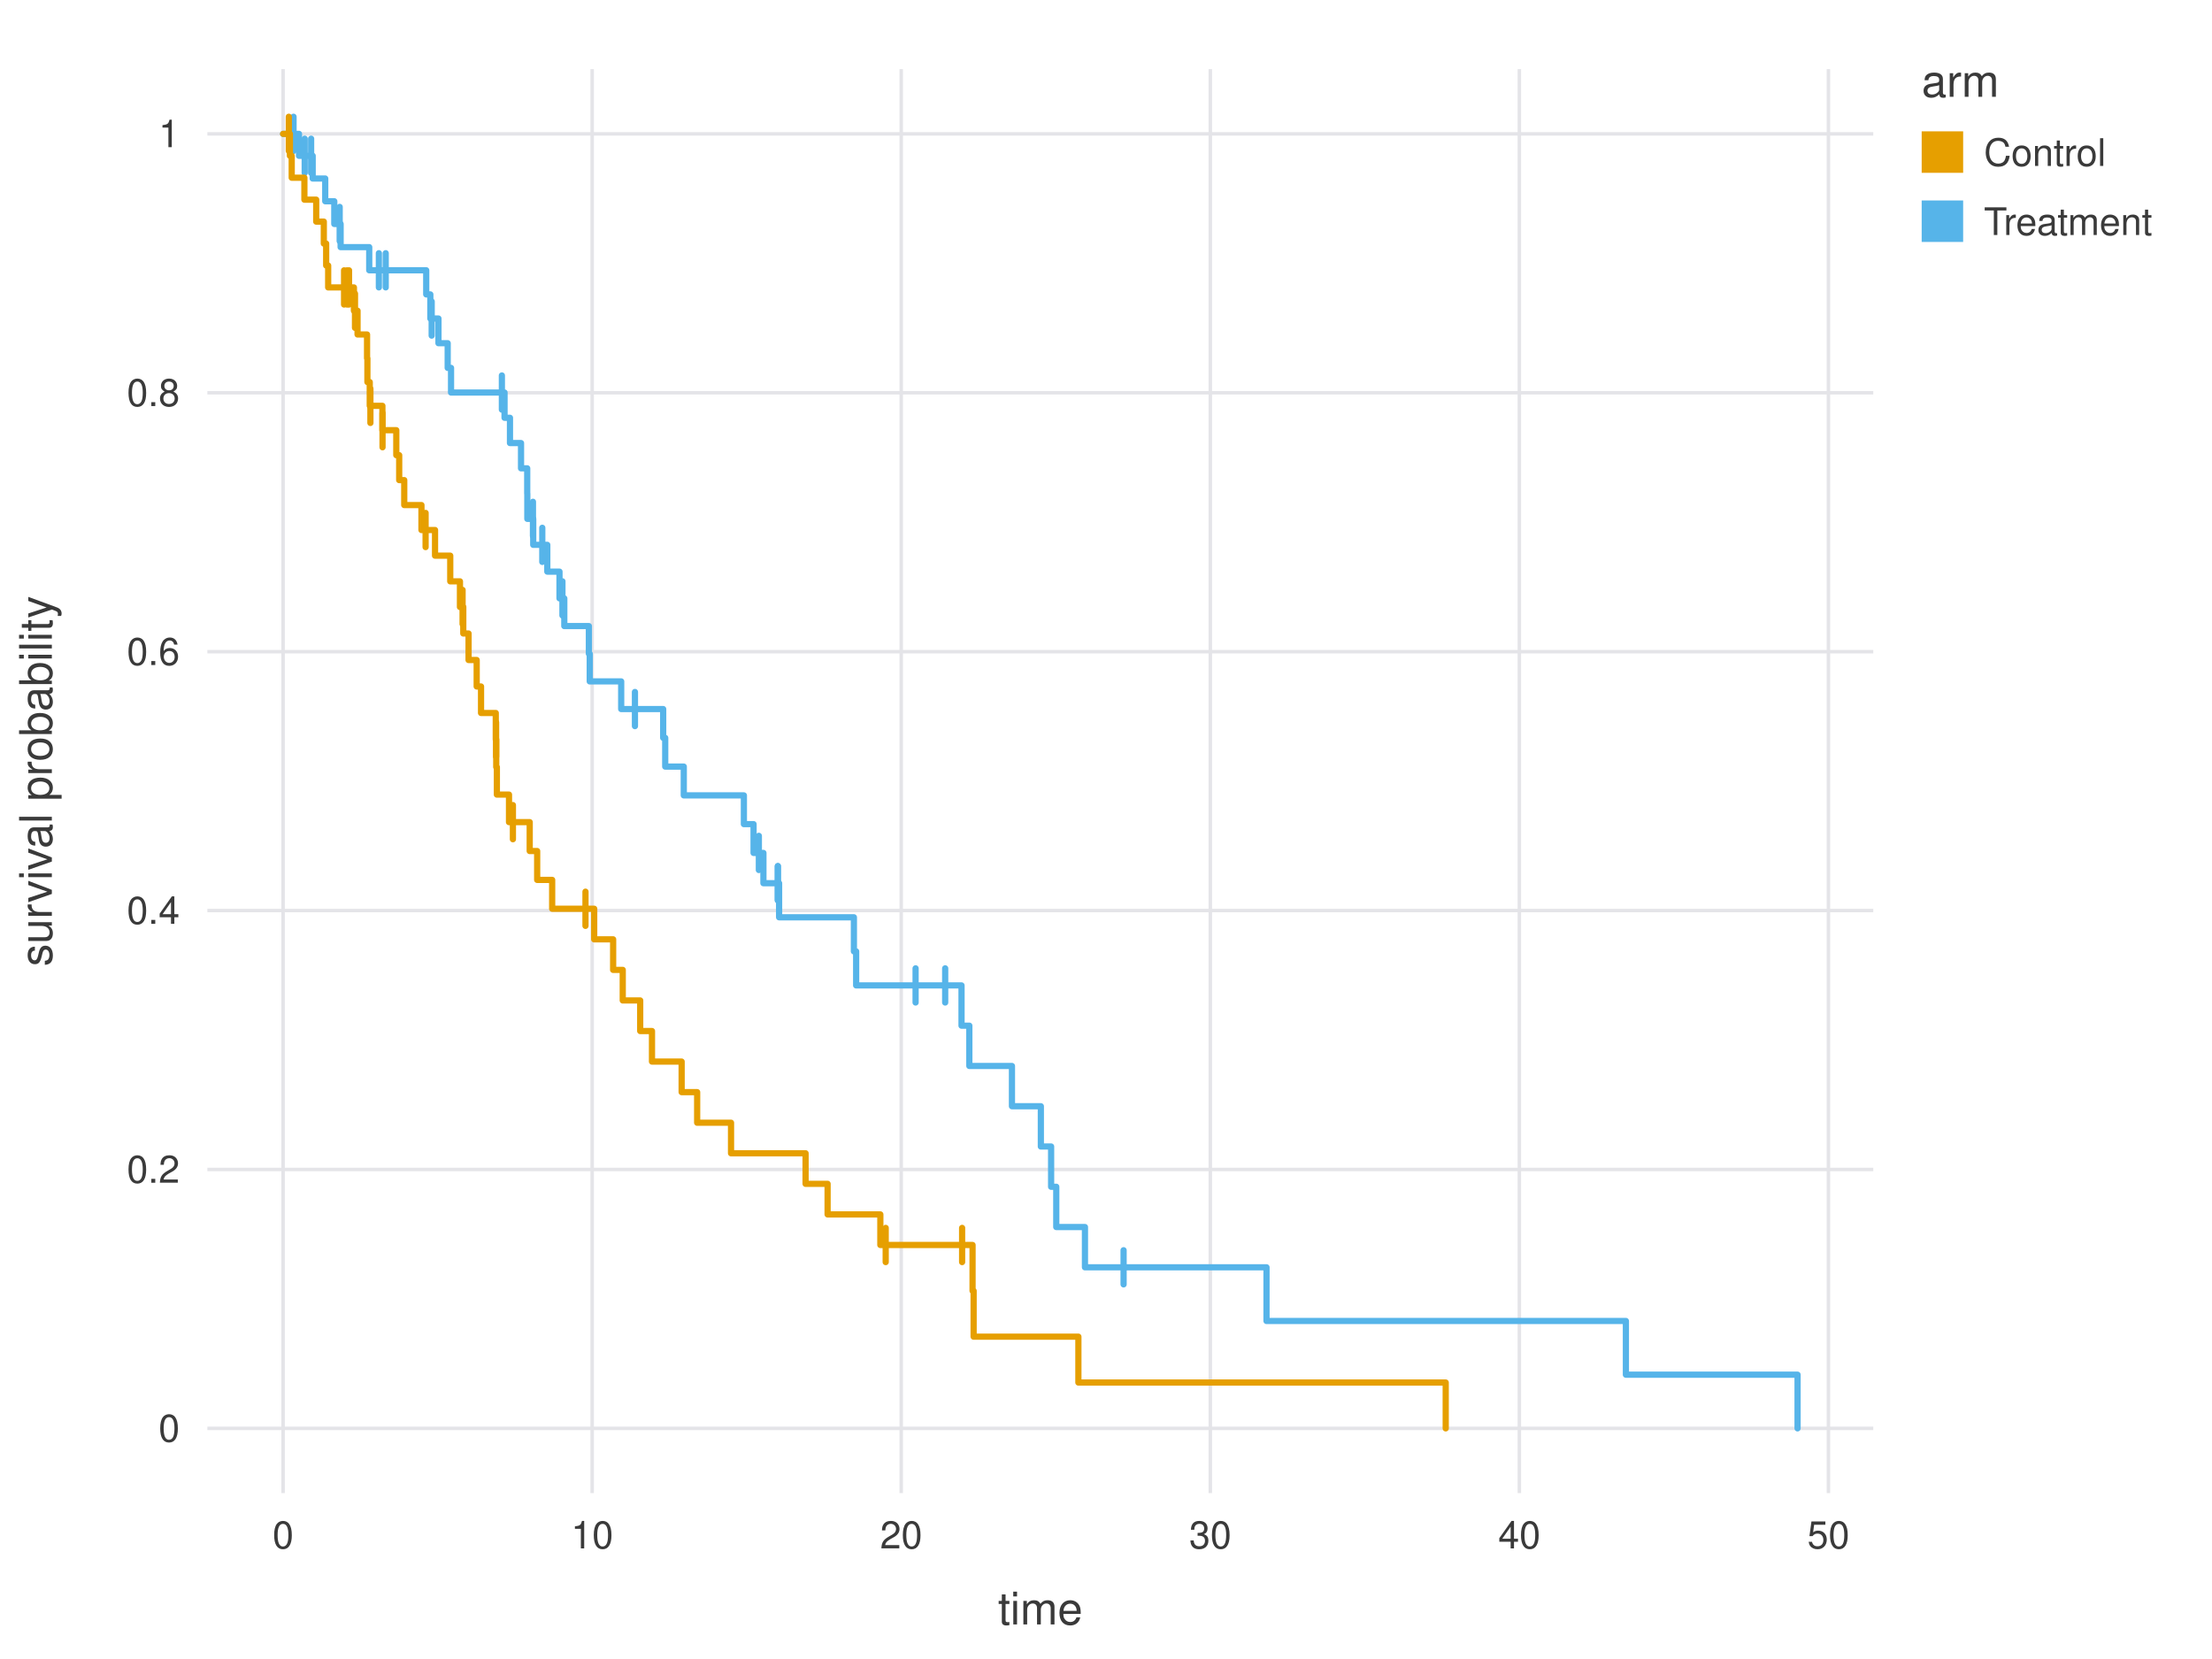
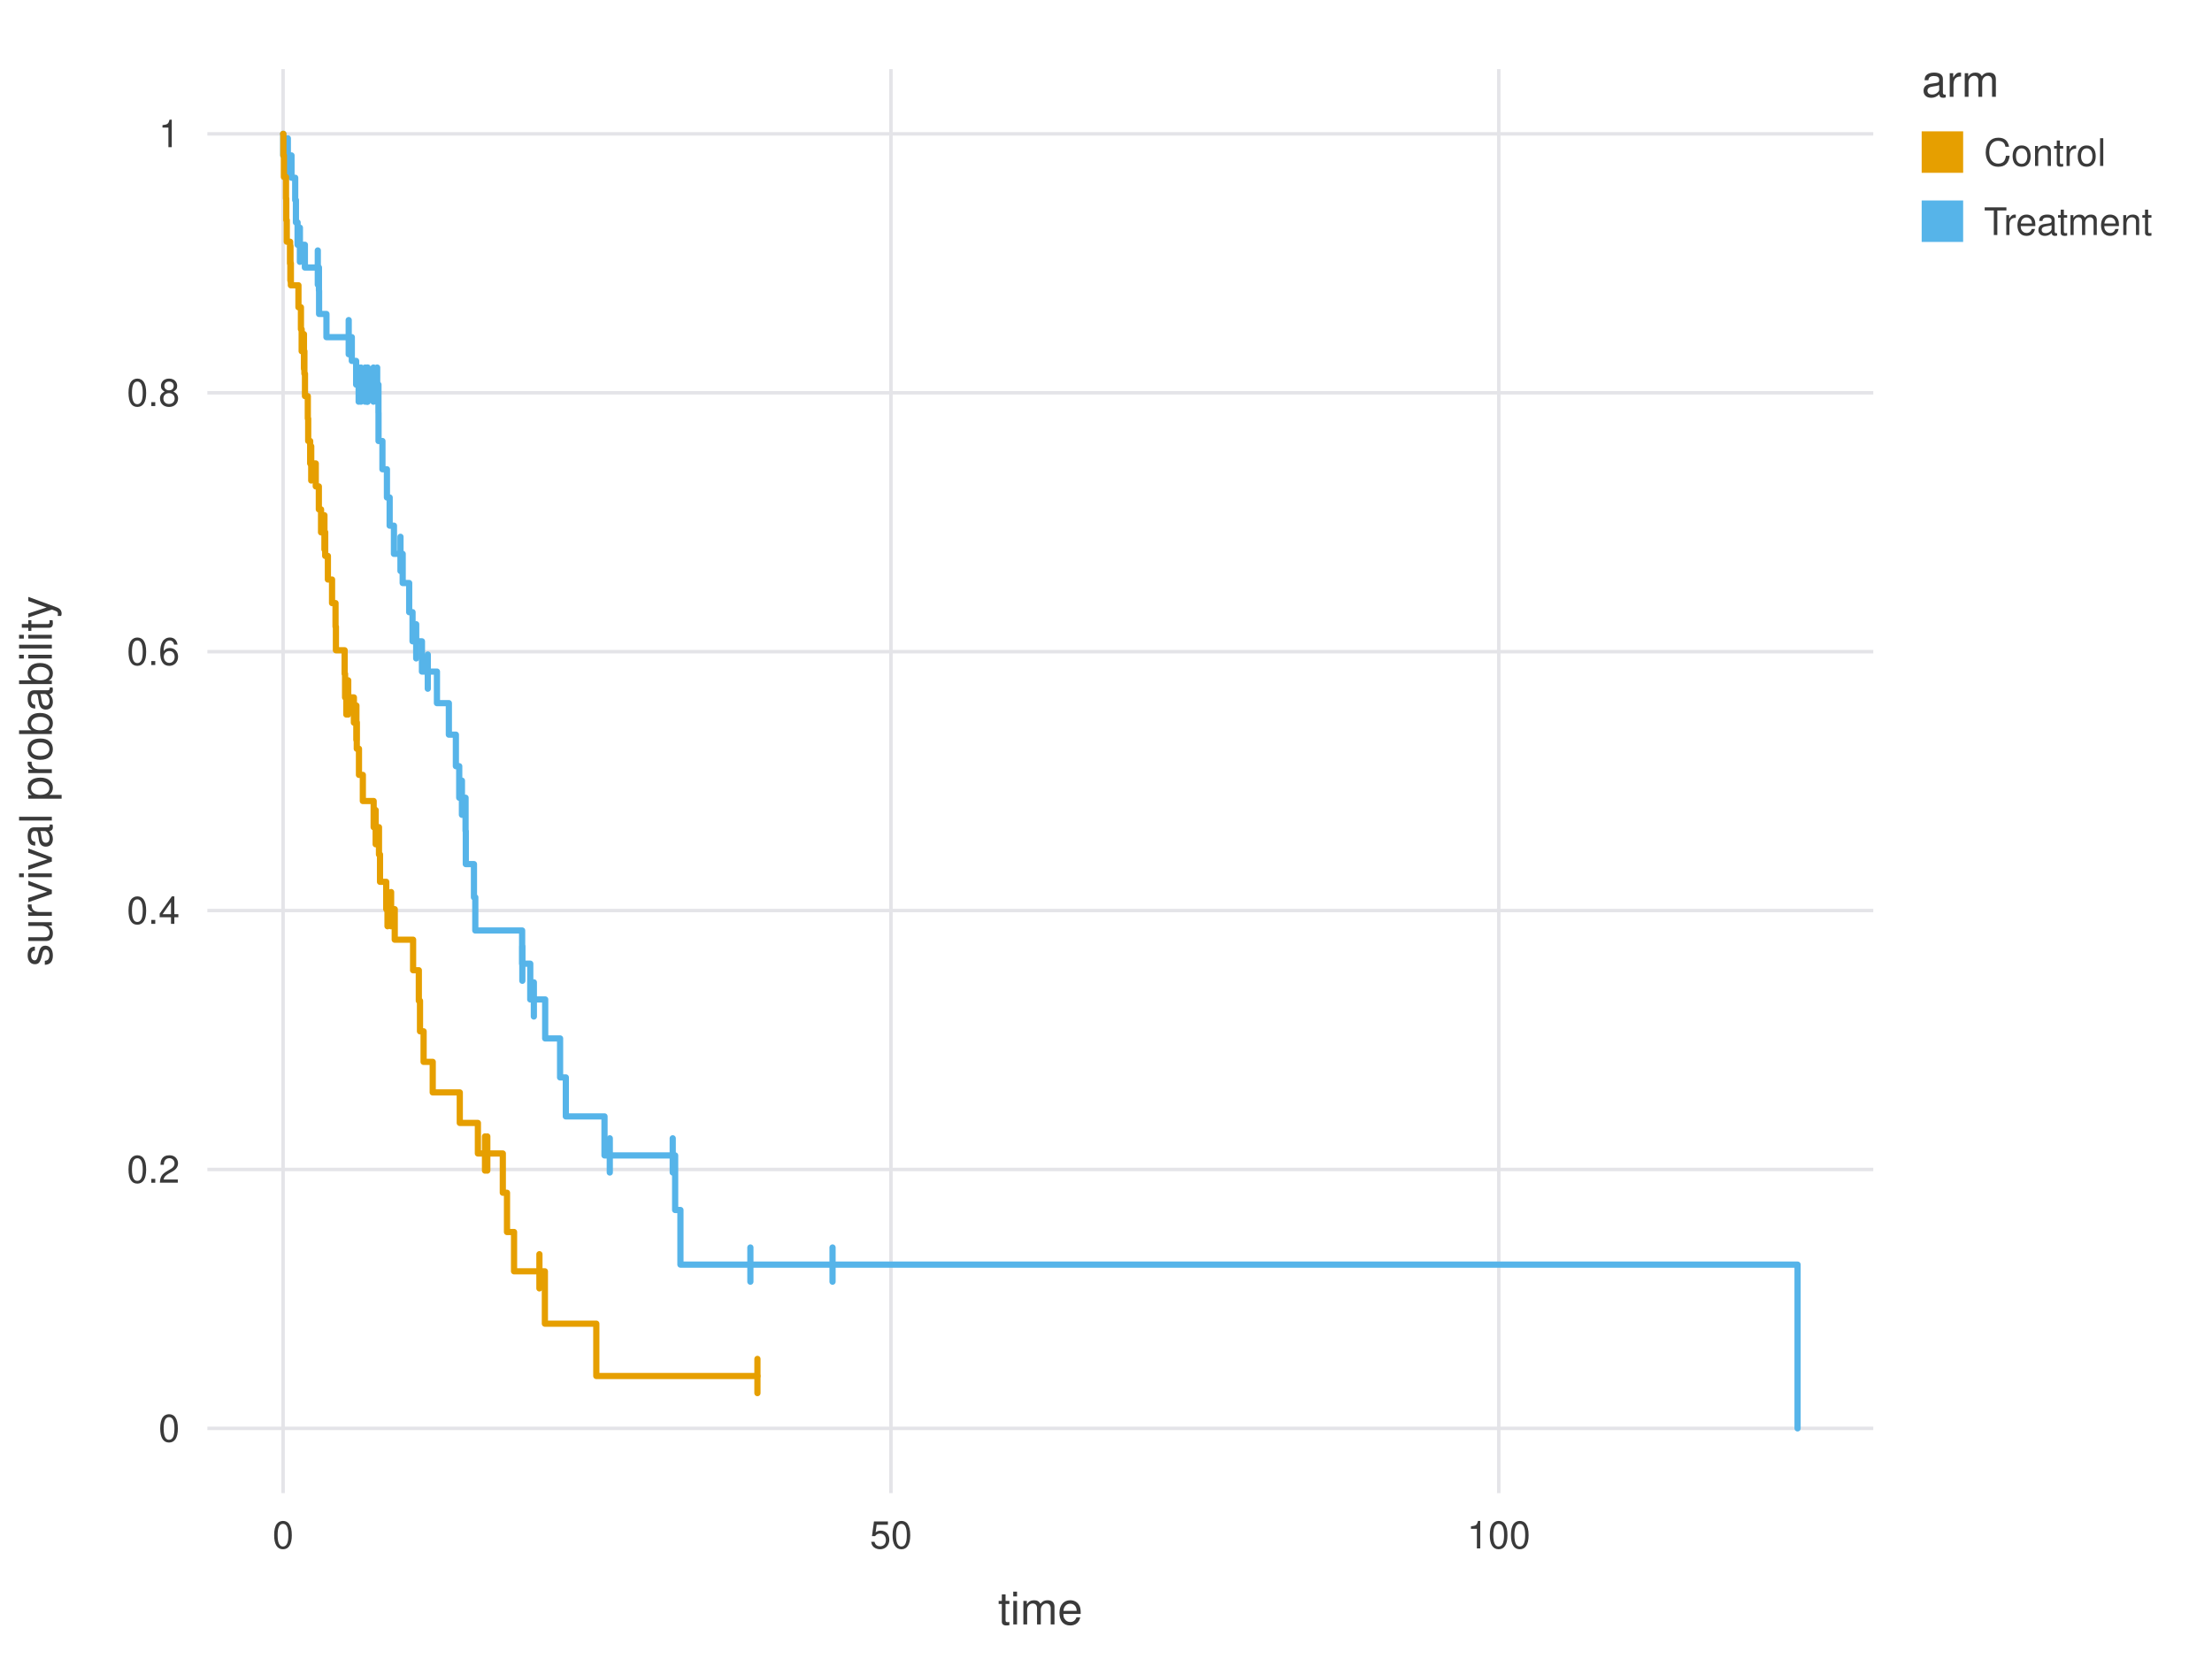
<svg xmlns="http://www.w3.org/2000/svg" width="640" height="480" viewBox="0 0 640 480" font-family="Helvetica, Arial, sans-serif">
  <rect x="0" y="0" width="640" height="480" fill="#FFFFFF" />
  <rect x="60" y="20" width="482" height="412" fill="#FFFFFF" />
  <line x1="81.91" y1="20" x2="81.91" y2="432" stroke="#E4E4E8" stroke-width="1" />
-   <line x1="171.33" y1="20" x2="171.33" y2="432" stroke="#E4E4E8" stroke-width="1" />
-   <line x1="260.75" y1="20" x2="260.75" y2="432" stroke="#E4E4E8" stroke-width="1" />
-   <line x1="350.18" y1="20" x2="350.18" y2="432" stroke="#E4E4E8" stroke-width="1" />
-   <line x1="439.6" y1="20" x2="439.6" y2="432" stroke="#E4E4E8" stroke-width="1" />
-   <line x1="529.02" y1="20" x2="529.02" y2="432" stroke="#E4E4E8" stroke-width="1" />
+   <line x1="257.78" y1="20" x2="257.78" y2="432" stroke="#E4E4E8" stroke-width="1" />
+   <line x1="433.64" y1="20" x2="433.64" y2="432" stroke="#E4E4E8" stroke-width="1" />
  <line x1="60" y1="413.27" x2="542" y2="413.27" stroke="#E4E4E8" stroke-width="1" />
  <line x1="60" y1="338.36" x2="542" y2="338.36" stroke="#E4E4E8" stroke-width="1" />
  <line x1="60" y1="263.45" x2="542" y2="263.45" stroke="#E4E4E8" stroke-width="1" />
  <line x1="60" y1="188.55" x2="542" y2="188.55" stroke="#E4E4E8" stroke-width="1" />
  <line x1="60" y1="113.64" x2="542" y2="113.64" stroke="#E4E4E8" stroke-width="1" />
  <line x1="60" y1="38.73" x2="542" y2="38.73" stroke="#E4E4E8" stroke-width="1" />
  <clipPath id="panel1">
    <rect x="60" y="20" width="482" height="412" />
  </clipPath>
  <g clip-path="url(#panel1)">
-     <polyline points="81.91,38.73 86.51,38.73 86.51,45.08 90.47,45.08 90.47,51.65 94.1,51.65 94.1,58.23 96.72,58.23 96.72,64.8 98.55,64.8 98.55,71.5 106.83,71.5 106.83,78.2 123.32,78.2 123.32,85.18 124.51,85.18 124.51,92.16 126.86,92.16 126.86,99.3 129.53,99.3 129.53,106.44 130.5,106.44 130.5,113.57 145.98,113.57 145.98,120.88 147.55,120.88 147.55,128.19 150.75,128.19 150.75,135.5 152.54,135.5 152.54,142.81 152.57,142.81 152.57,150.12 154.28,150.12 154.28,157.64 158.35,157.64 158.35,165.39 161.88,165.39 161.88,173.13 163.27,173.13 163.27,181.14 170.38,181.14 170.38,189.14 170.63,189.14 170.63,197.15 179.73,197.15 179.73,205.15 191.88,205.15 191.88,213.48 192.47,213.48 192.47,221.8 197.84,221.8 197.84,230.13 215.23,230.13 215.23,238.45 218.03,238.45 218.03,246.78 220.88,246.78 220.88,255.54 225.42,255.54 225.42,265.4 247.06,265.4 247.06,275.26 247.71,275.26 247.71,285.11 278.2,285.11 278.2,296.76 280.46,296.76 280.46,308.42 292.79,308.42 292.79,320.07 301.15,320.07 301.15,331.72 304.12,331.72 304.12,343.37 305.61,343.37 305.61,355.02 313.91,355.02 313.91,366.67 366.44,366.67 366.44,382.2 470.42,382.2 470.42,397.74 520.09,397.74 520.09,413.27" fill="none" stroke="#56B4E9" stroke-width="1.8" stroke-opacity="1" stroke-linejoin="round" stroke-linecap="round" />
-     <polyline points="84.93,43.67 84.93,33.78" fill="none" stroke="#56B4E9" stroke-width="1.8" stroke-opacity="1" stroke-linejoin="round" stroke-linecap="round" />
-     <polyline points="88.16,50.02 88.16,40.13" fill="none" stroke="#56B4E9" stroke-width="1.8" stroke-opacity="1" stroke-linejoin="round" stroke-linecap="round" />
-     <polyline points="90.02,50.02 90.02,40.13" fill="none" stroke="#56B4E9" stroke-width="1.8" stroke-opacity="1" stroke-linejoin="round" stroke-linecap="round" />
-     <polyline points="98.28,69.74 98.28,59.86" fill="none" stroke="#56B4E9" stroke-width="1.8" stroke-opacity="1" stroke-linejoin="round" stroke-linecap="round" />
-     <polyline points="109.62,83.15 109.62,73.26" fill="none" stroke="#56B4E9" stroke-width="1.8" stroke-opacity="1" stroke-linejoin="round" stroke-linecap="round" />
-     <polyline points="111.6,83.15 111.6,73.26" fill="none" stroke="#56B4E9" stroke-width="1.8" stroke-opacity="1" stroke-linejoin="round" stroke-linecap="round" />
-     <polyline points="124.9,97.11 124.9,87.22" fill="none" stroke="#56B4E9" stroke-width="1.8" stroke-opacity="1" stroke-linejoin="round" stroke-linecap="round" />
-     <polyline points="145.21,118.52 145.21,108.63" fill="none" stroke="#56B4E9" stroke-width="1.8" stroke-opacity="1" stroke-linejoin="round" stroke-linecap="round" />
-     <polyline points="154.2,155.06 154.2,145.18" fill="none" stroke="#56B4E9" stroke-width="1.8" stroke-opacity="1" stroke-linejoin="round" stroke-linecap="round" />
-     <polyline points="156.9,162.58 156.9,152.7" fill="none" stroke="#56B4E9" stroke-width="1.8" stroke-opacity="1" stroke-linejoin="round" stroke-linecap="round" />
-     <polyline points="162.73,178.08 162.73,168.19" fill="none" stroke="#56B4E9" stroke-width="1.8" stroke-opacity="1" stroke-linejoin="round" stroke-linecap="round" />
-     <polyline points="183.71,210.09 183.71,200.21" fill="none" stroke="#56B4E9" stroke-width="1.8" stroke-opacity="1" stroke-linejoin="round" stroke-linecap="round" />
-     <polyline points="219.56,251.72 219.56,241.83" fill="none" stroke="#56B4E9" stroke-width="1.8" stroke-opacity="1" stroke-linejoin="round" stroke-linecap="round" />
-     <polyline points="225.04,260.48 225.04,250.59" fill="none" stroke="#56B4E9" stroke-width="1.8" stroke-opacity="1" stroke-linejoin="round" stroke-linecap="round" />
-     <polyline points="225.07,260.48 225.07,250.59" fill="none" stroke="#56B4E9" stroke-width="1.8" stroke-opacity="1" stroke-linejoin="round" stroke-linecap="round" />
-     <polyline points="264.91,290.06 264.91,280.17" fill="none" stroke="#56B4E9" stroke-width="1.8" stroke-opacity="1" stroke-linejoin="round" stroke-linecap="round" />
-     <polyline points="273.47,290.06 273.47,280.17" fill="none" stroke="#56B4E9" stroke-width="1.8" stroke-opacity="1" stroke-linejoin="round" stroke-linecap="round" />
-     <polyline points="325.09,371.61 325.09,361.73" fill="none" stroke="#56B4E9" stroke-width="1.8" stroke-opacity="1" stroke-linejoin="round" stroke-linecap="round" />
-     <polyline points="81.91,38.73 83.88,38.73 83.88,45.08 84.4,45.08 84.4,51.42 88.07,51.42 88.07,57.77 91.49,57.77 91.49,64.12 93.69,64.12 93.69,70.47 94.37,70.47 94.37,76.82 94.95,76.82 94.95,83.16 102.4,83.16 102.4,89.9 103.45,89.9 103.45,96.78 106.2,96.78 106.2,103.66 106.3,103.66 106.3,110.54 106.98,110.54 106.98,117.42 110.64,117.42 110.64,124.47 114.66,124.47 114.66,131.69 115.5,131.69 115.5,138.91 116.96,138.91 116.96,146.13 121.94,146.13 121.94,153.35 125.87,153.35 125.87,160.77 130.27,160.77 130.27,168.2 133.08,168.2 133.08,175.63 134.04,175.63 134.04,183.29 135.57,183.29 135.57,190.96 137.92,190.96 137.92,198.62 139.18,198.62 139.18,206.29 143.44,206.29 143.44,213.96 143.58,213.96 143.58,221.93 143.76,221.93 143.76,229.9 147.27,229.9 147.27,237.87 153.26,237.87 153.26,246.23 155.42,246.23 155.42,254.58 159.76,254.58 159.76,262.93 171.92,262.93 171.92,271.78 177.4,271.78 177.4,280.62 180.18,280.62 180.18,289.46 185.23,289.46 185.23,298.31 188.64,298.31 188.64,307.15 197.22,307.15 197.22,315.99 201.71,315.99 201.71,324.84 211.51,324.84 211.51,333.68 233.08,333.68 233.08,342.52 239.45,342.52 239.45,351.37 254.71,351.37 254.71,360.21 281.39,360.21 281.39,373.48 281.7,373.48 281.7,386.74 312.01,386.74 312.01,400.01 418.29,400.01 418.29,413.27" fill="none" stroke="#E69F00" stroke-width="1.8" stroke-opacity="1" stroke-linejoin="round" stroke-linecap="round" />
-     <polyline points="83.56,43.67 83.56,33.78" fill="none" stroke="#E69F00" stroke-width="1.8" stroke-opacity="1" stroke-linejoin="round" stroke-linecap="round" />
-     <polyline points="99.55,88.11 99.55,78.22" fill="none" stroke="#E69F00" stroke-width="1.8" stroke-opacity="1" stroke-linejoin="round" stroke-linecap="round" />
-     <polyline points="100.39,88.11 100.39,78.22" fill="none" stroke="#E69F00" stroke-width="1.8" stroke-opacity="1" stroke-linejoin="round" stroke-linecap="round" />
-     <polyline points="100.99,88.11 100.99,78.22" fill="none" stroke="#E69F00" stroke-width="1.8" stroke-opacity="1" stroke-linejoin="round" stroke-linecap="round" />
-     <polyline points="102.71,94.85 102.71,84.96" fill="none" stroke="#E69F00" stroke-width="1.8" stroke-opacity="1" stroke-linejoin="round" stroke-linecap="round" />
-     <polyline points="107.17,122.37 107.17,112.48" fill="none" stroke="#E69F00" stroke-width="1.8" stroke-opacity="1" stroke-linejoin="round" stroke-linecap="round" />
-     <polyline points="110.68,129.41 110.68,119.52" fill="none" stroke="#E69F00" stroke-width="1.8" stroke-opacity="1" stroke-linejoin="round" stroke-linecap="round" />
-     <polyline points="123.14,158.29 123.14,148.4" fill="none" stroke="#E69F00" stroke-width="1.8" stroke-opacity="1" stroke-linejoin="round" stroke-linecap="round" />
-     <polyline points="133.84,180.57 133.84,170.68" fill="none" stroke="#E69F00" stroke-width="1.8" stroke-opacity="1" stroke-linejoin="round" stroke-linecap="round" />
-     <polyline points="143.54,218.9 143.54,209.01" fill="none" stroke="#E69F00" stroke-width="1.8" stroke-opacity="1" stroke-linejoin="round" stroke-linecap="round" />
-     <polyline points="148.4,242.82 148.4,232.93" fill="none" stroke="#E69F00" stroke-width="1.8" stroke-opacity="1" stroke-linejoin="round" stroke-linecap="round" />
-     <polyline points="169.4,267.88 169.4,257.99" fill="none" stroke="#E69F00" stroke-width="1.8" stroke-opacity="1" stroke-linejoin="round" stroke-linecap="round" />
-     <polyline points="256.26,365.16 256.26,355.27" fill="none" stroke="#E69F00" stroke-width="1.8" stroke-opacity="1" stroke-linejoin="round" stroke-linecap="round" />
-     <polyline points="278.37,365.16 278.37,355.27" fill="none" stroke="#E69F00" stroke-width="1.8" stroke-opacity="1" stroke-linejoin="round" stroke-linecap="round" />
+     <polyline points="81.91,38.73 81.95,38.73 81.95,44.97 84.34,44.97 84.34,51.43 85.41,51.43 85.41,57.89 85.62,57.89 85.62,64.35 86.1,64.35 86.1,70.82 88.21,70.82 88.21,77.4 92.28,77.4 92.28,84.12 92.32,84.12 92.32,90.84 94.45,90.84 94.45,97.55 101.79,97.55 101.79,104.42 103.04,104.42 103.04,111.28 109.5,111.28 109.5,119.44 109.52,119.44 109.52,127.6 110.65,127.6 110.65,135.77 111.95,135.77 111.95,143.93 112.74,143.93 112.74,152.09 113.98,152.09 113.98,160.25 116.51,160.25 116.51,168.69 118.39,168.69 118.39,177.12 119.36,177.12 119.36,185.55 122.08,185.55 122.08,194.31 126.42,194.31 126.42,203.44 129.87,203.44 129.87,212.56 131.9,212.56 131.9,221.68 132.87,221.68 132.87,230.81 134.7,230.81 134.7,240.41 134.77,240.41 134.77,250.01 137.13,250.01 137.13,259.62 137.52,259.62 137.52,269.22 151.07,269.22 151.07,278.82 153.42,278.82 153.42,289.17 157.74,289.17 157.74,300.45 162.05,300.45 162.05,311.73 163.71,311.73 163.71,323.01 174.9,323.01 174.9,334.3 195.34,334.3 195.34,350.09 196.87,350.09 196.87,365.89 520.09,365.89 520.09,413.27" fill="none" stroke="#56B4E9" stroke-width="1.8" stroke-opacity="1" stroke-linejoin="round" stroke-linecap="round" />
+     <polyline points="82.54,49.91 82.54,40.03" fill="none" stroke="#56B4E9" stroke-width="1.8" stroke-opacity="1" stroke-linejoin="round" stroke-linecap="round" />
+     <polyline points="83.28,49.91 83.28,40.03" fill="none" stroke="#56B4E9" stroke-width="1.8" stroke-opacity="1" stroke-linejoin="round" stroke-linecap="round" />
+     <polyline points="86.77,75.76 86.77,65.87" fill="none" stroke="#56B4E9" stroke-width="1.8" stroke-opacity="1" stroke-linejoin="round" stroke-linecap="round" />
+     <polyline points="91.95,82.35 91.95,72.46" fill="none" stroke="#56B4E9" stroke-width="1.8" stroke-opacity="1" stroke-linejoin="round" stroke-linecap="round" />
+     <polyline points="100.89,102.5 100.89,92.61" fill="none" stroke="#56B4E9" stroke-width="1.8" stroke-opacity="1" stroke-linejoin="round" stroke-linecap="round" />
+     <polyline points="103.77,116.22 103.77,106.34" fill="none" stroke="#56B4E9" stroke-width="1.8" stroke-opacity="1" stroke-linejoin="round" stroke-linecap="round" />
+     <polyline points="104.44,116.22 104.44,106.34" fill="none" stroke="#56B4E9" stroke-width="1.8" stroke-opacity="1" stroke-linejoin="round" stroke-linecap="round" />
+     <polyline points="105.66,116.22 105.66,106.34" fill="none" stroke="#56B4E9" stroke-width="1.8" stroke-opacity="1" stroke-linejoin="round" stroke-linecap="round" />
+     <polyline points="106.26,116.22 106.26,106.34" fill="none" stroke="#56B4E9" stroke-width="1.8" stroke-opacity="1" stroke-linejoin="round" stroke-linecap="round" />
+     <polyline points="106.38,116.22 106.38,106.34" fill="none" stroke="#56B4E9" stroke-width="1.8" stroke-opacity="1" stroke-linejoin="round" stroke-linecap="round" />
+     <polyline points="108.05,116.22 108.05,106.34" fill="none" stroke="#56B4E9" stroke-width="1.8" stroke-opacity="1" stroke-linejoin="round" stroke-linecap="round" />
+     <polyline points="109.13,116.22 109.13,106.34" fill="none" stroke="#56B4E9" stroke-width="1.8" stroke-opacity="1" stroke-linejoin="round" stroke-linecap="round" />
+     <polyline points="115.87,165.2 115.87,155.31" fill="none" stroke="#56B4E9" stroke-width="1.8" stroke-opacity="1" stroke-linejoin="round" stroke-linecap="round" />
+     <polyline points="120.42,190.5 120.42,180.61" fill="none" stroke="#56B4E9" stroke-width="1.8" stroke-opacity="1" stroke-linejoin="round" stroke-linecap="round" />
+     <polyline points="123.77,199.26 123.77,189.37" fill="none" stroke="#56B4E9" stroke-width="1.8" stroke-opacity="1" stroke-linejoin="round" stroke-linecap="round" />
+     <polyline points="133.65,235.75 133.65,225.86" fill="none" stroke="#56B4E9" stroke-width="1.8" stroke-opacity="1" stroke-linejoin="round" stroke-linecap="round" />
+     <polyline points="151.13,283.77 151.13,273.88" fill="none" stroke="#56B4E9" stroke-width="1.8" stroke-opacity="1" stroke-linejoin="round" stroke-linecap="round" />
+     <polyline points="154.46,294.11 154.46,284.22" fill="none" stroke="#56B4E9" stroke-width="1.8" stroke-opacity="1" stroke-linejoin="round" stroke-linecap="round" />
+     <polyline points="176.43,339.24 176.43,329.35" fill="none" stroke="#56B4E9" stroke-width="1.8" stroke-opacity="1" stroke-linejoin="round" stroke-linecap="round" />
+     <polyline points="194.64,339.24 194.64,329.35" fill="none" stroke="#56B4E9" stroke-width="1.8" stroke-opacity="1" stroke-linejoin="round" stroke-linecap="round" />
+     <polyline points="217.11,370.83 217.11,360.94" fill="none" stroke="#56B4E9" stroke-width="1.8" stroke-opacity="1" stroke-linejoin="round" stroke-linecap="round" />
+     <polyline points="240.88,370.83 240.88,360.94" fill="none" stroke="#56B4E9" stroke-width="1.8" stroke-opacity="1" stroke-linejoin="round" stroke-linecap="round" />
+     <polyline points="81.91,38.73 81.99,38.73 81.99,44.97 82.14,44.97 82.14,51.21 82.75,51.21 82.75,57.45 82.83,57.45 82.83,63.7 82.97,63.7 82.97,69.94 83.94,69.94 83.94,76.18 84.16,76.18 84.16,82.54 86.35,82.54 86.35,88.9 87.07,88.9 87.07,95.26 87.28,95.26 87.28,101.62 88.07,101.62 88.07,108.12 88.24,108.12 88.24,114.61 89.06,114.61 89.06,121.1 89.17,121.1 89.17,127.59 89.74,127.59 89.74,134.09 91.36,134.09 91.36,140.73 92.25,140.73 92.25,147.38 92.89,147.38 92.89,154.03 94.09,154.03 94.09,160.85 94.87,160.85 94.87,167.67 96.07,167.67 96.07,174.49 97.08,174.49 97.08,181.32 97.19,181.32 97.19,188.14 99.71,188.14 99.71,194.96 99.84,194.96 99.84,201.78 102.39,201.78 102.39,209.08 103.23,209.08 103.23,216.64 103.86,216.64 103.86,224.2 104.98,224.2 104.98,231.76 108.11,231.76 108.11,239.33 109.65,239.33 109.65,247.23 109.95,247.23 109.95,255.14 111.75,255.14 111.75,263.05 114.21,263.05 114.21,271.88 119.52,271.88 119.52,280.72 121.18,280.72 121.18,289.56 121.52,289.56 121.52,298.39 122.56,298.39 122.56,307.23 125.2,307.23 125.2,316.07 133.03,316.07 133.03,324.9 138.27,324.9 138.27,333.74 145.48,333.74 145.48,345.1 146.69,345.1 146.69,356.46 148.73,356.46 148.73,367.83 157.65,367.83 157.65,382.98 172.53,382.98 172.53,398.12 219.15,398.12" fill="none" stroke="#E69F00" stroke-width="1.8" stroke-opacity="1" stroke-linejoin="round" stroke-linecap="round" />
+     <polyline points="84.01,81.13 84.01,71.24" fill="none" stroke="#E69F00" stroke-width="1.8" stroke-opacity="1" stroke-linejoin="round" stroke-linecap="round" />
+     <polyline points="87.94,106.57 87.94,96.68" fill="none" stroke="#E69F00" stroke-width="1.8" stroke-opacity="1" stroke-linejoin="round" stroke-linecap="round" />
+     <polyline points="90.05,139.03 90.05,129.14" fill="none" stroke="#E69F00" stroke-width="1.8" stroke-opacity="1" stroke-linejoin="round" stroke-linecap="round" />
+     <polyline points="93.87,158.97 93.87,149.08" fill="none" stroke="#E69F00" stroke-width="1.8" stroke-opacity="1" stroke-linejoin="round" stroke-linecap="round" />
+     <polyline points="100.2,206.73 100.2,196.84" fill="none" stroke="#E69F00" stroke-width="1.8" stroke-opacity="1" stroke-linejoin="round" stroke-linecap="round" />
+     <polyline points="100.75,206.73 100.75,196.84" fill="none" stroke="#E69F00" stroke-width="1.8" stroke-opacity="1" stroke-linejoin="round" stroke-linecap="round" />
+     <polyline points="103.12,214.02 103.12,204.13" fill="none" stroke="#E69F00" stroke-width="1.8" stroke-opacity="1" stroke-linejoin="round" stroke-linecap="round" />
+     <polyline points="108.69,244.27 108.69,234.38" fill="none" stroke="#E69F00" stroke-width="1.8" stroke-opacity="1" stroke-linejoin="round" stroke-linecap="round" />
+     <polyline points="112.12,267.99 112.12,258.1" fill="none" stroke="#E69F00" stroke-width="1.8" stroke-opacity="1" stroke-linejoin="round" stroke-linecap="round" />
+     <polyline points="113.16,267.99 113.16,258.1" fill="none" stroke="#E69F00" stroke-width="1.8" stroke-opacity="1" stroke-linejoin="round" stroke-linecap="round" />
+     <polyline points="140.33,338.69 140.33,328.8" fill="none" stroke="#E69F00" stroke-width="1.8" stroke-opacity="1" stroke-linejoin="round" stroke-linecap="round" />
+     <polyline points="140.99,338.69 140.99,328.8" fill="none" stroke="#E69F00" stroke-width="1.8" stroke-opacity="1" stroke-linejoin="round" stroke-linecap="round" />
+     <polyline points="156.07,372.77 156.07,362.88" fill="none" stroke="#E69F00" stroke-width="1.8" stroke-opacity="1" stroke-linejoin="round" stroke-linecap="round" />
+     <polyline points="219.15,403.07 219.15,393.18" fill="none" stroke="#E69F00" stroke-width="1.8" stroke-opacity="1" stroke-linejoin="round" stroke-linecap="round" />
  </g>
  <text x="81.91" y="448" text-anchor="middle" font-size="11" fill="#3A3A3A">0</text>
-   <text x="171.33" y="448" text-anchor="middle" font-size="11" fill="#3A3A3A">10</text>
-   <text x="260.75" y="448" text-anchor="middle" font-size="11" fill="#3A3A3A">20</text>
-   <text x="350.18" y="448" text-anchor="middle" font-size="11" fill="#3A3A3A">30</text>
-   <text x="439.6" y="448" text-anchor="middle" font-size="11" fill="#3A3A3A">40</text>
-   <text x="529.02" y="448" text-anchor="middle" font-size="11" fill="#3A3A3A">50</text>
+   <text x="257.78" y="448" text-anchor="middle" font-size="11" fill="#3A3A3A">50</text>
+   <text x="433.64" y="448" text-anchor="middle" font-size="11" fill="#3A3A3A">100</text>
  <text x="52" y="417.12" text-anchor="end" font-size="11" fill="#3A3A3A">0</text>
  <text x="52" y="342.21" text-anchor="end" font-size="11" fill="#3A3A3A">0.2</text>
  <text x="52" y="267.3" text-anchor="end" font-size="11" fill="#3A3A3A">0.4</text>
  <text x="52" y="192.4" text-anchor="end" font-size="11" fill="#3A3A3A">0.6</text>
  <text x="52" y="117.49" text-anchor="end" font-size="11" fill="#3A3A3A">0.8</text>
  <text x="52" y="42.58" text-anchor="end" font-size="11" fill="#3A3A3A">1</text>
  <text x="301" y="470" text-anchor="middle" font-size="13" fill="#3A3A3A">time</text>
  <text x="15" y="226" transform="rotate(-90 15 226)" text-anchor="middle" font-size="13" fill="#3A3A3A">survival probability</text>
  <text x="556" y="28" text-anchor="start" font-size="13" fill="#3A3A3A">arm</text>
  <rect x="556" y="38" width="12" height="12" fill="#E69F00" />
  <text x="574" y="48" text-anchor="start" font-size="11" fill="#3A3A3A">Control</text>
  <rect x="556" y="58" width="12" height="12" fill="#56B4E9" />
  <text x="574" y="68" text-anchor="start" font-size="11" fill="#3A3A3A">Treatment</text>
</svg>
